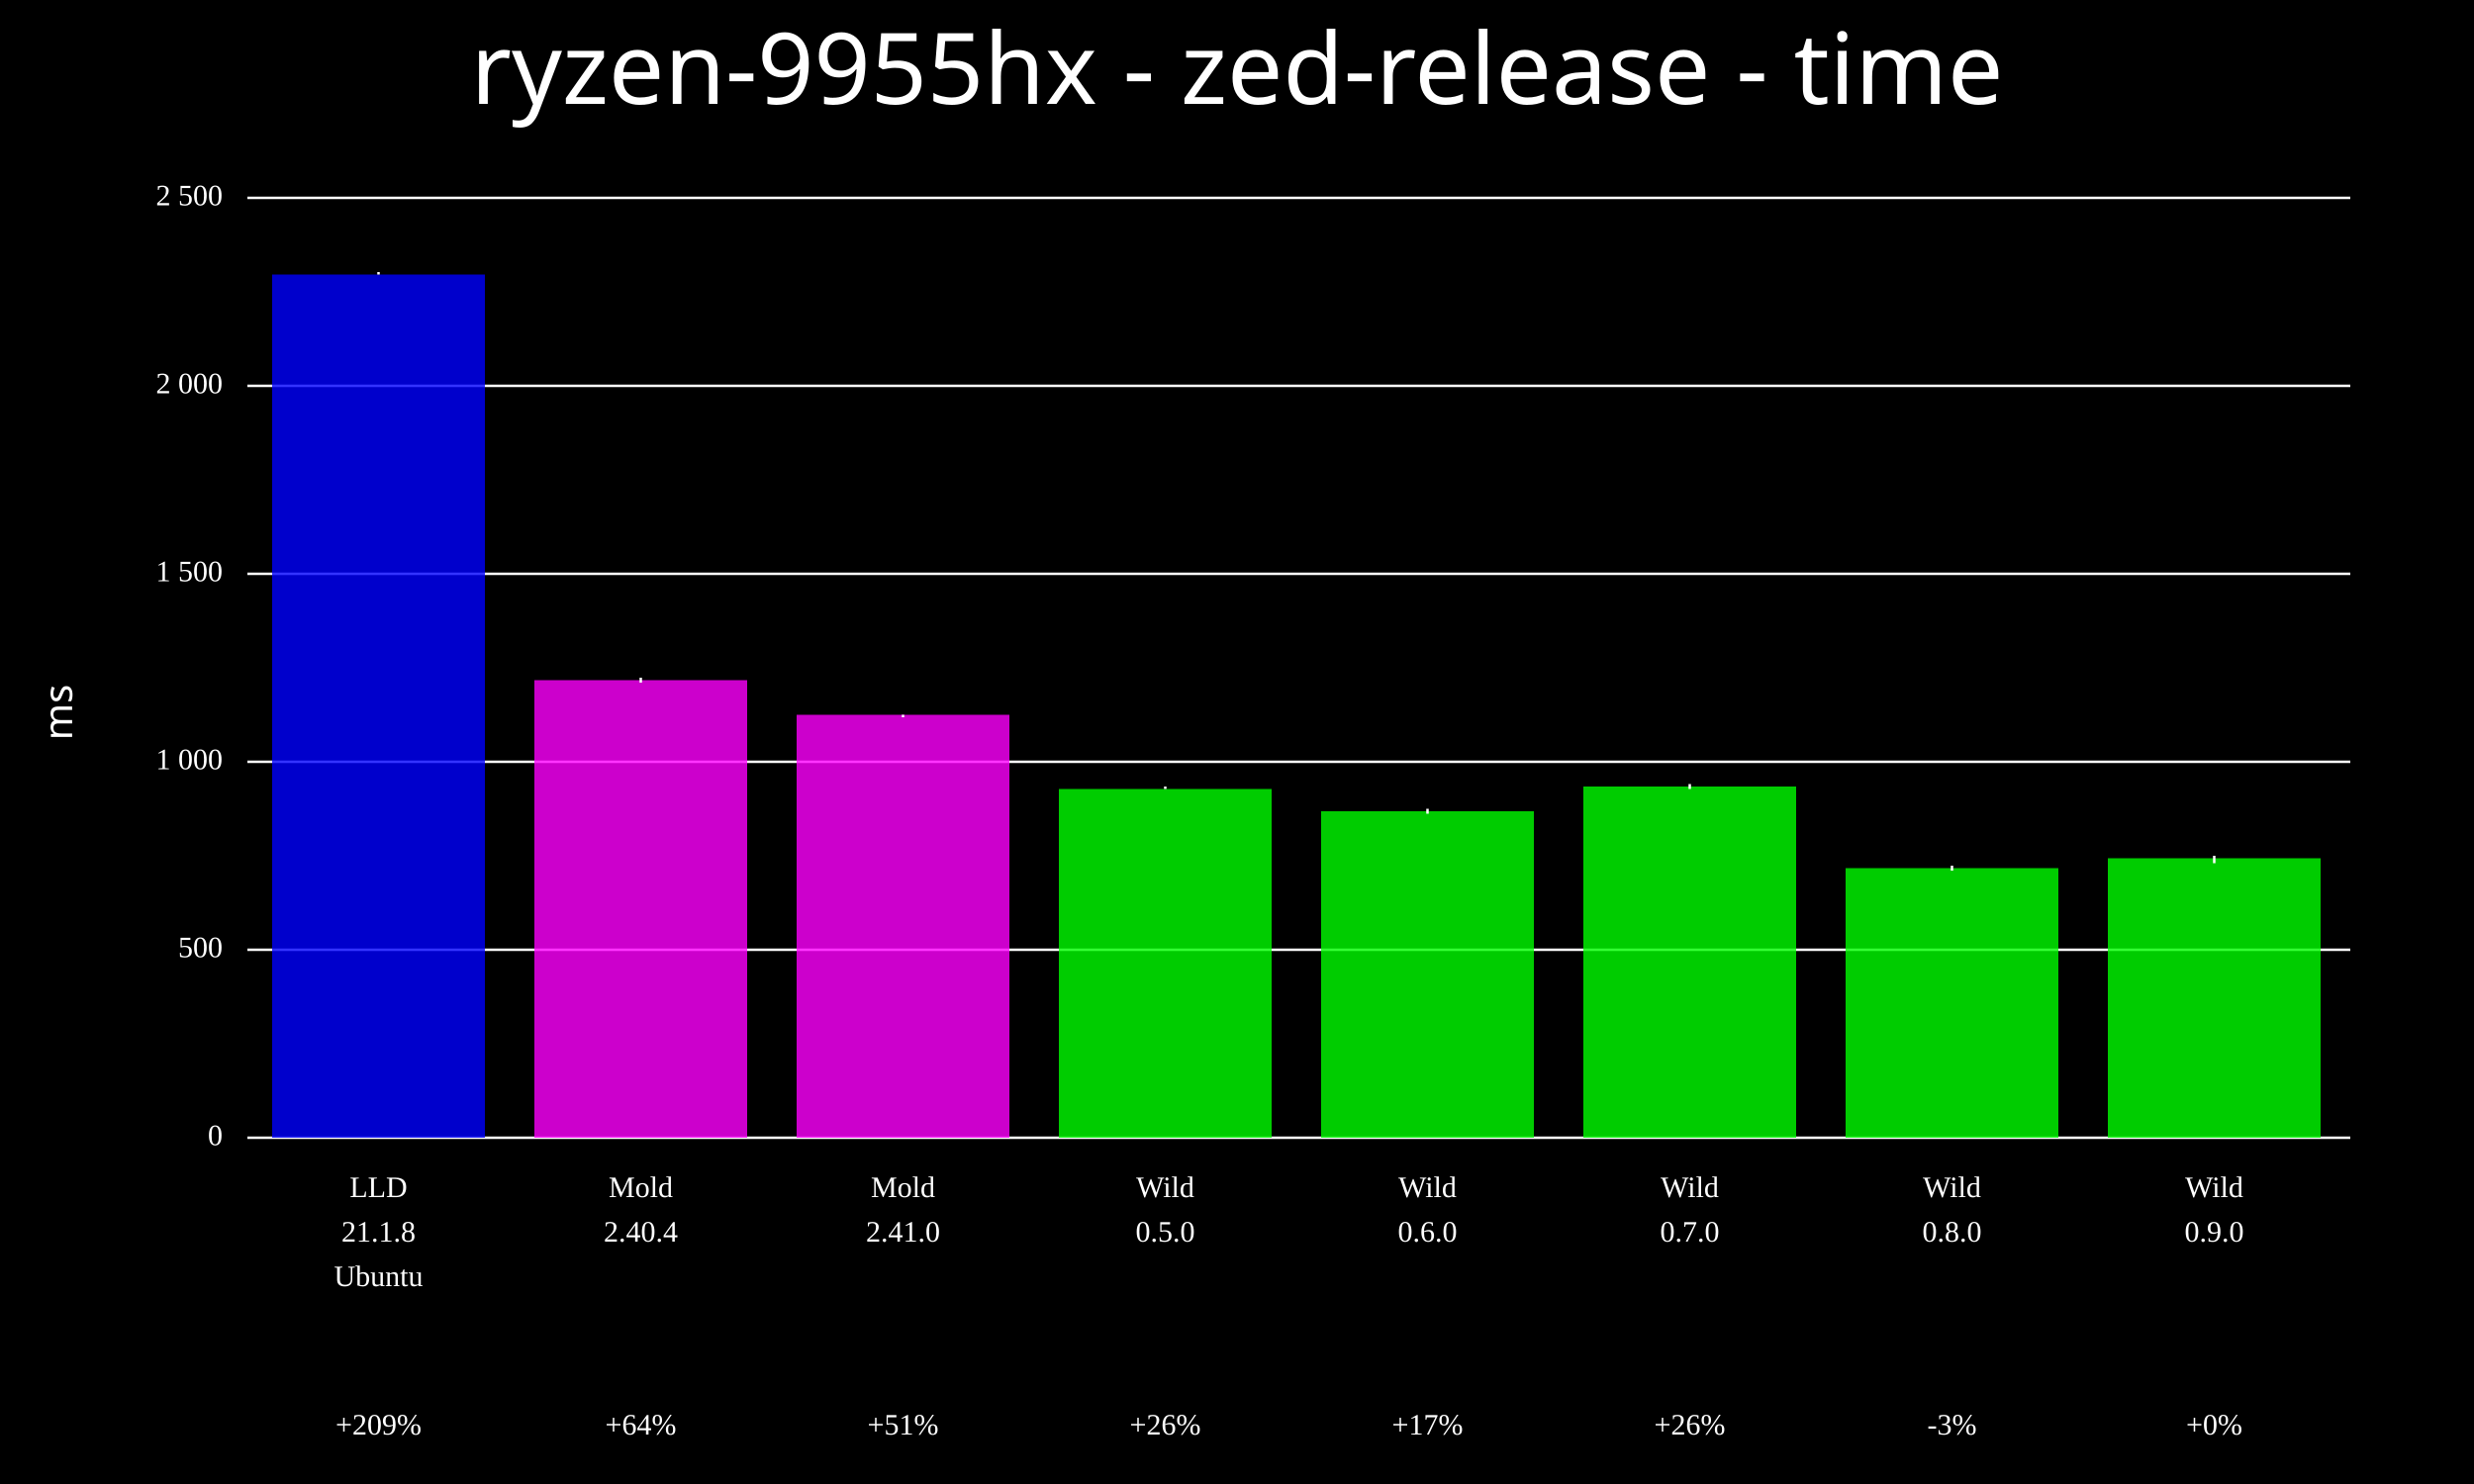
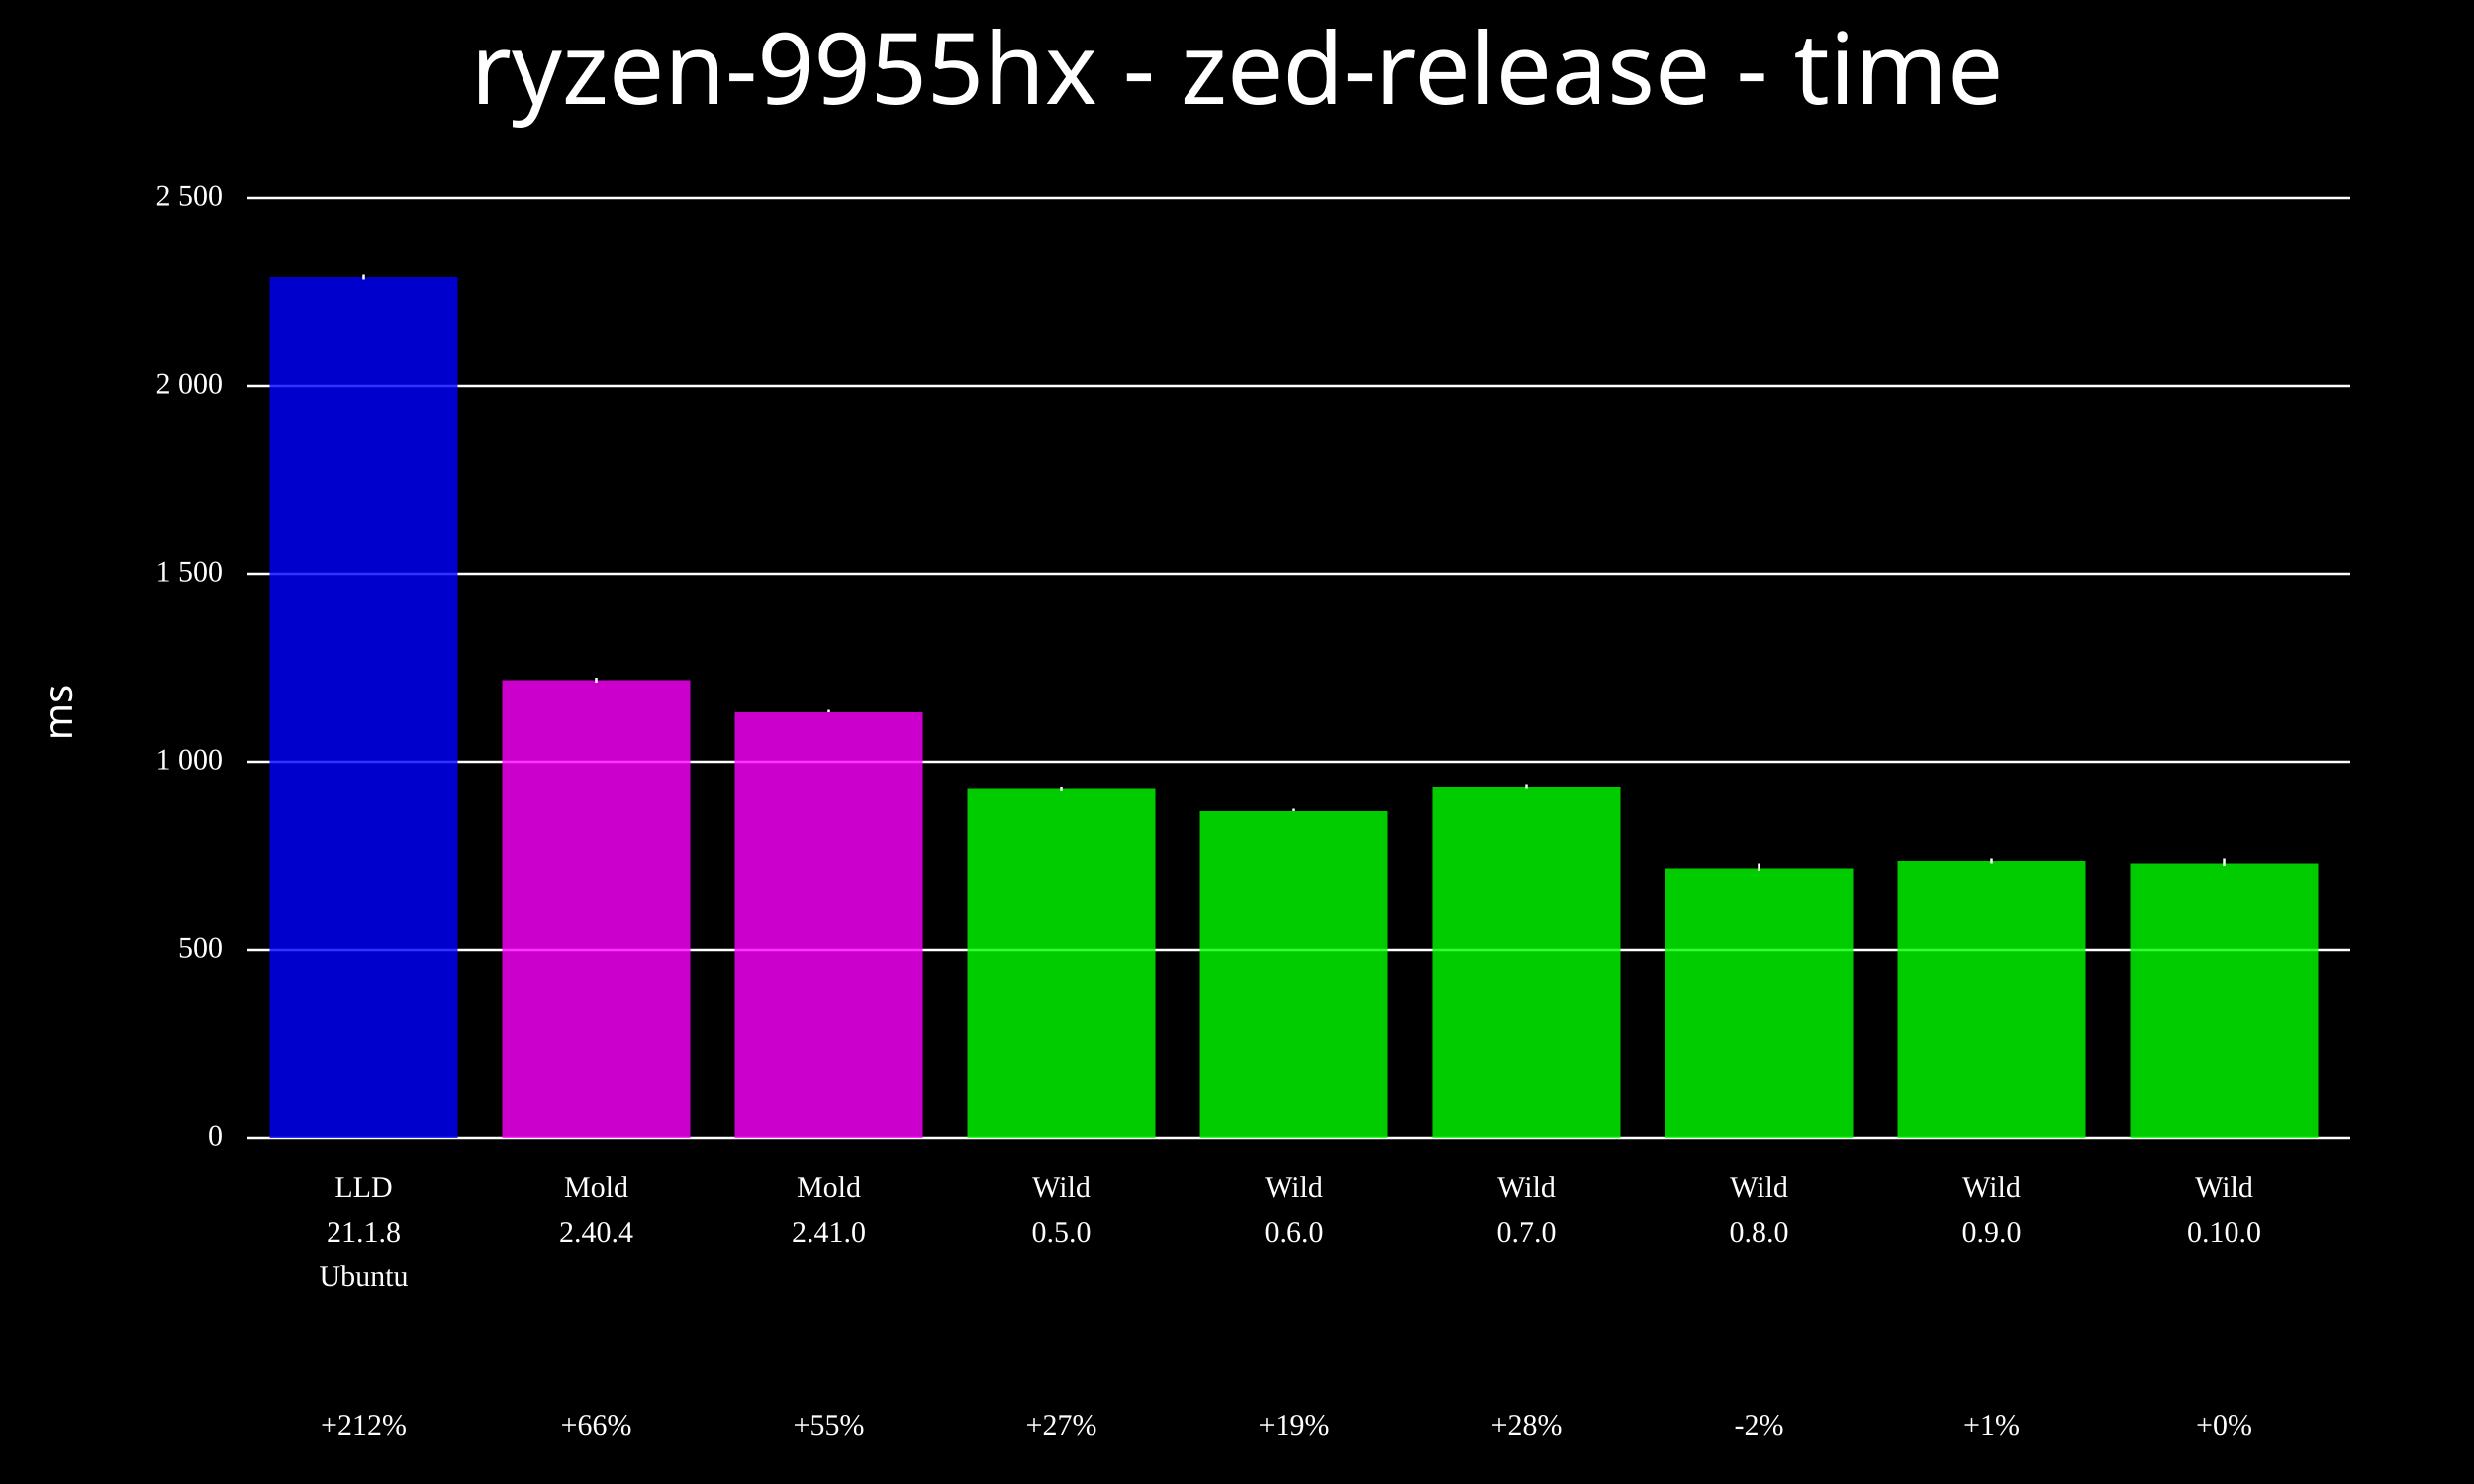
<svg xmlns="http://www.w3.org/2000/svg" width="1000" height="600" viewBox="0 0 1000 600">
  <rect x="0" y="0" width="1000" height="600" fill="#000000" />
  <text x="500" y="10" dy="0.8em" text-anchor="middle" font-family="sans-serif" font-size="40" fill="#FFFFFF">
ryzen-9955hx - zed-release - time</text>
  <text x="5" y="300" dy="0.76em" text-anchor="middle" font-family="sans-serif" font-size="16" fill="#FFFFFF" transform="rotate(270, 5, 288)">ms</text>
  <line x1="100" y1="460" x2="950" y2="460" stroke="#FFFFFF" />
  <text x="90" y="460" dy="0.5ex" text-anchor="end" fill="#FFFFFF">0</text>
  <line x1="100" y1="384" x2="950" y2="384" stroke="#FFFFFF" />
  <text x="90" y="384" dy="0.5ex" text-anchor="end" fill="#FFFFFF">500</text>
  <line x1="100" y1="308" x2="950" y2="308" stroke="#FFFFFF" />
  <text x="90" y="308" dy="0.5ex" text-anchor="end" fill="#FFFFFF">1 000</text>
  <line x1="100" y1="232" x2="950" y2="232" stroke="#FFFFFF" />
  <text x="90" y="232" dy="0.5ex" text-anchor="end" fill="#FFFFFF">1 500</text>
  <line x1="100" y1="156" x2="950" y2="156" stroke="#FFFFFF" />
  <text x="90" y="156" dy="0.5ex" text-anchor="end" fill="#FFFFFF">2 000</text>
  <line x1="100" y1="80" x2="950" y2="80" stroke="#FFFFFF" />
  <text x="90" y="80" dy="0.5ex" text-anchor="end" fill="#FFFFFF">2 500</text>
-   <rect fill="#0000FF" opacity="0.8" x="110" y="111" width="86" height="349" />
-   <line stroke="#FFFFFF" x1="153" y1="110" x2="153" y2="111" />
-   <text x="153" y="484" fill="#FFFFFF" text-anchor="middle">LLD</text>
-   <text x="153" y="502" fill="#FFFFFF" text-anchor="middle">21.1.8</text>
-   <text x="153" y="520" fill="#FFFFFF" text-anchor="middle">Ubuntu</text>
-   <text x="153" y="580" fill="#FFFFFF" text-anchor="middle">+209%</text>
-   <rect fill="#FF00FF" opacity="0.8" x="216" y="275" width="86" height="185" />
-   <line stroke="#FFFFFF" x1="259" y1="274" x2="259" y2="276" />
-   <text x="259" y="484" fill="#FFFFFF" text-anchor="middle">Mold</text>
-   <text x="259" y="502" fill="#FFFFFF" text-anchor="middle">2.40.4</text>
-   <text x="259" y="580" fill="#FFFFFF" text-anchor="middle">+64%</text>
-   <rect fill="#FF00FF" opacity="0.8" x="322" y="289" width="86" height="171" />
-   <line stroke="#FFFFFF" x1="365" y1="289" x2="365" y2="290" />
-   <text x="365" y="484" fill="#FFFFFF" text-anchor="middle">Mold</text>
-   <text x="365" y="502" fill="#FFFFFF" text-anchor="middle">2.41.0</text>
-   <text x="365" y="580" fill="#FFFFFF" text-anchor="middle">+51%</text>
-   <rect fill="#00FF00" opacity="0.8" x="428" y="319" width="86" height="141" />
-   <line stroke="#FFFFFF" x1="471" y1="318" x2="471" y2="319" />
-   <text x="471" y="484" fill="#FFFFFF" text-anchor="middle">Wild</text>
-   <text x="471" y="502" fill="#FFFFFF" text-anchor="middle">0.5.0</text>
-   <text x="471" y="580" fill="#FFFFFF" text-anchor="middle">+26%</text>
-   <rect fill="#00FF00" opacity="0.8" x="534" y="328" width="86" height="132" />
-   <line stroke="#FFFFFF" x1="577" y1="327" x2="577" y2="329" />
-   <text x="577" y="484" fill="#FFFFFF" text-anchor="middle">Wild</text>
-   <text x="577" y="502" fill="#FFFFFF" text-anchor="middle">0.6.0</text>
-   <text x="577" y="580" fill="#FFFFFF" text-anchor="middle">+17%</text>
-   <rect fill="#00FF00" opacity="0.8" x="640" y="318" width="86" height="142" />
-   <line stroke="#FFFFFF" x1="683" y1="317" x2="683" y2="319" />
-   <text x="683" y="484" fill="#FFFFFF" text-anchor="middle">Wild</text>
-   <text x="683" y="502" fill="#FFFFFF" text-anchor="middle">0.7.0</text>
-   <text x="683" y="580" fill="#FFFFFF" text-anchor="middle">+26%</text>
-   <rect fill="#00FF00" opacity="0.8" x="746" y="351" width="86" height="109" />
-   <line stroke="#FFFFFF" x1="789" y1="350" x2="789" y2="352" />
-   <text x="789" y="484" fill="#FFFFFF" text-anchor="middle">Wild</text>
-   <text x="789" y="502" fill="#FFFFFF" text-anchor="middle">0.8.0</text>
-   <text x="789" y="580" fill="#FFFFFF" text-anchor="middle">-3%</text>
-   <rect fill="#00FF00" opacity="0.8" x="852" y="347" width="86" height="113" />
-   <line stroke="#FFFFFF" x1="895" y1="346" x2="895" y2="349" />
-   <text x="895" y="484" fill="#FFFFFF" text-anchor="middle">Wild</text>
-   <text x="895" y="502" fill="#FFFFFF" text-anchor="middle">0.9.0</text>
-   <text x="895" y="580" fill="#FFFFFF" text-anchor="middle">+0%</text>
+   <rect fill="#0000FF" opacity="0.8" x="109" y="112" width="76" height="348" />
+   <line stroke="#FFFFFF" x1="147" y1="111" x2="147" y2="113" />
+   <text x="147" y="484" fill="#FFFFFF" text-anchor="middle">LLD</text>
+   <text x="147" y="502" fill="#FFFFFF" text-anchor="middle">21.1.8</text>
+   <text x="147" y="520" fill="#FFFFFF" text-anchor="middle">Ubuntu</text>
+   <text x="147" y="580" fill="#FFFFFF" text-anchor="middle">+212%</text>
+   <rect fill="#FF00FF" opacity="0.8" x="203" y="275" width="76" height="185" />
+   <line stroke="#FFFFFF" x1="241" y1="274" x2="241" y2="276" />
+   <text x="241" y="484" fill="#FFFFFF" text-anchor="middle">Mold</text>
+   <text x="241" y="502" fill="#FFFFFF" text-anchor="middle">2.40.4</text>
+   <text x="241" y="580" fill="#FFFFFF" text-anchor="middle">+66%</text>
+   <rect fill="#FF00FF" opacity="0.8" x="297" y="288" width="76" height="172" />
+   <line stroke="#FFFFFF" x1="335" y1="287" x2="335" y2="288" />
+   <text x="335" y="484" fill="#FFFFFF" text-anchor="middle">Mold</text>
+   <text x="335" y="502" fill="#FFFFFF" text-anchor="middle">2.41.0</text>
+   <text x="335" y="580" fill="#FFFFFF" text-anchor="middle">+55%</text>
+   <rect fill="#00FF00" opacity="0.8" x="391" y="319" width="76" height="141" />
+   <line stroke="#FFFFFF" x1="429" y1="318" x2="429" y2="320" />
+   <text x="429" y="484" fill="#FFFFFF" text-anchor="middle">Wild</text>
+   <text x="429" y="502" fill="#FFFFFF" text-anchor="middle">0.5.0</text>
+   <text x="429" y="580" fill="#FFFFFF" text-anchor="middle">+27%</text>
+   <rect fill="#00FF00" opacity="0.8" x="485" y="328" width="76" height="132" />
+   <line stroke="#FFFFFF" x1="523" y1="327" x2="523" y2="328" />
+   <text x="523" y="484" fill="#FFFFFF" text-anchor="middle">Wild</text>
+   <text x="523" y="502" fill="#FFFFFF" text-anchor="middle">0.6.0</text>
+   <text x="523" y="580" fill="#FFFFFF" text-anchor="middle">+19%</text>
+   <rect fill="#00FF00" opacity="0.8" x="579" y="318" width="76" height="142" />
+   <line stroke="#FFFFFF" x1="617" y1="317" x2="617" y2="319" />
+   <text x="617" y="484" fill="#FFFFFF" text-anchor="middle">Wild</text>
+   <text x="617" y="502" fill="#FFFFFF" text-anchor="middle">0.7.0</text>
+   <text x="617" y="580" fill="#FFFFFF" text-anchor="middle">+28%</text>
+   <rect fill="#00FF00" opacity="0.8" x="673" y="351" width="76" height="109" />
+   <line stroke="#FFFFFF" x1="711" y1="349" x2="711" y2="352" />
+   <text x="711" y="484" fill="#FFFFFF" text-anchor="middle">Wild</text>
+   <text x="711" y="502" fill="#FFFFFF" text-anchor="middle">0.8.0</text>
+   <text x="711" y="580" fill="#FFFFFF" text-anchor="middle">-2%</text>
+   <rect fill="#00FF00" opacity="0.8" x="767" y="348" width="76" height="112" />
+   <line stroke="#FFFFFF" x1="805" y1="347" x2="805" y2="349" />
+   <text x="805" y="484" fill="#FFFFFF" text-anchor="middle">Wild</text>
+   <text x="805" y="502" fill="#FFFFFF" text-anchor="middle">0.9.0</text>
+   <text x="805" y="580" fill="#FFFFFF" text-anchor="middle">+1%</text>
+   <rect fill="#00FF00" opacity="0.8" x="861" y="349" width="76" height="111" />
+   <line stroke="#FFFFFF" x1="899" y1="347" x2="899" y2="350" />
+   <text x="899" y="484" fill="#FFFFFF" text-anchor="middle">Wild</text>
+   <text x="899" y="502" fill="#FFFFFF" text-anchor="middle">0.10.0</text>
+   <text x="899" y="580" fill="#FFFFFF" text-anchor="middle">+0%</text>
</svg>
